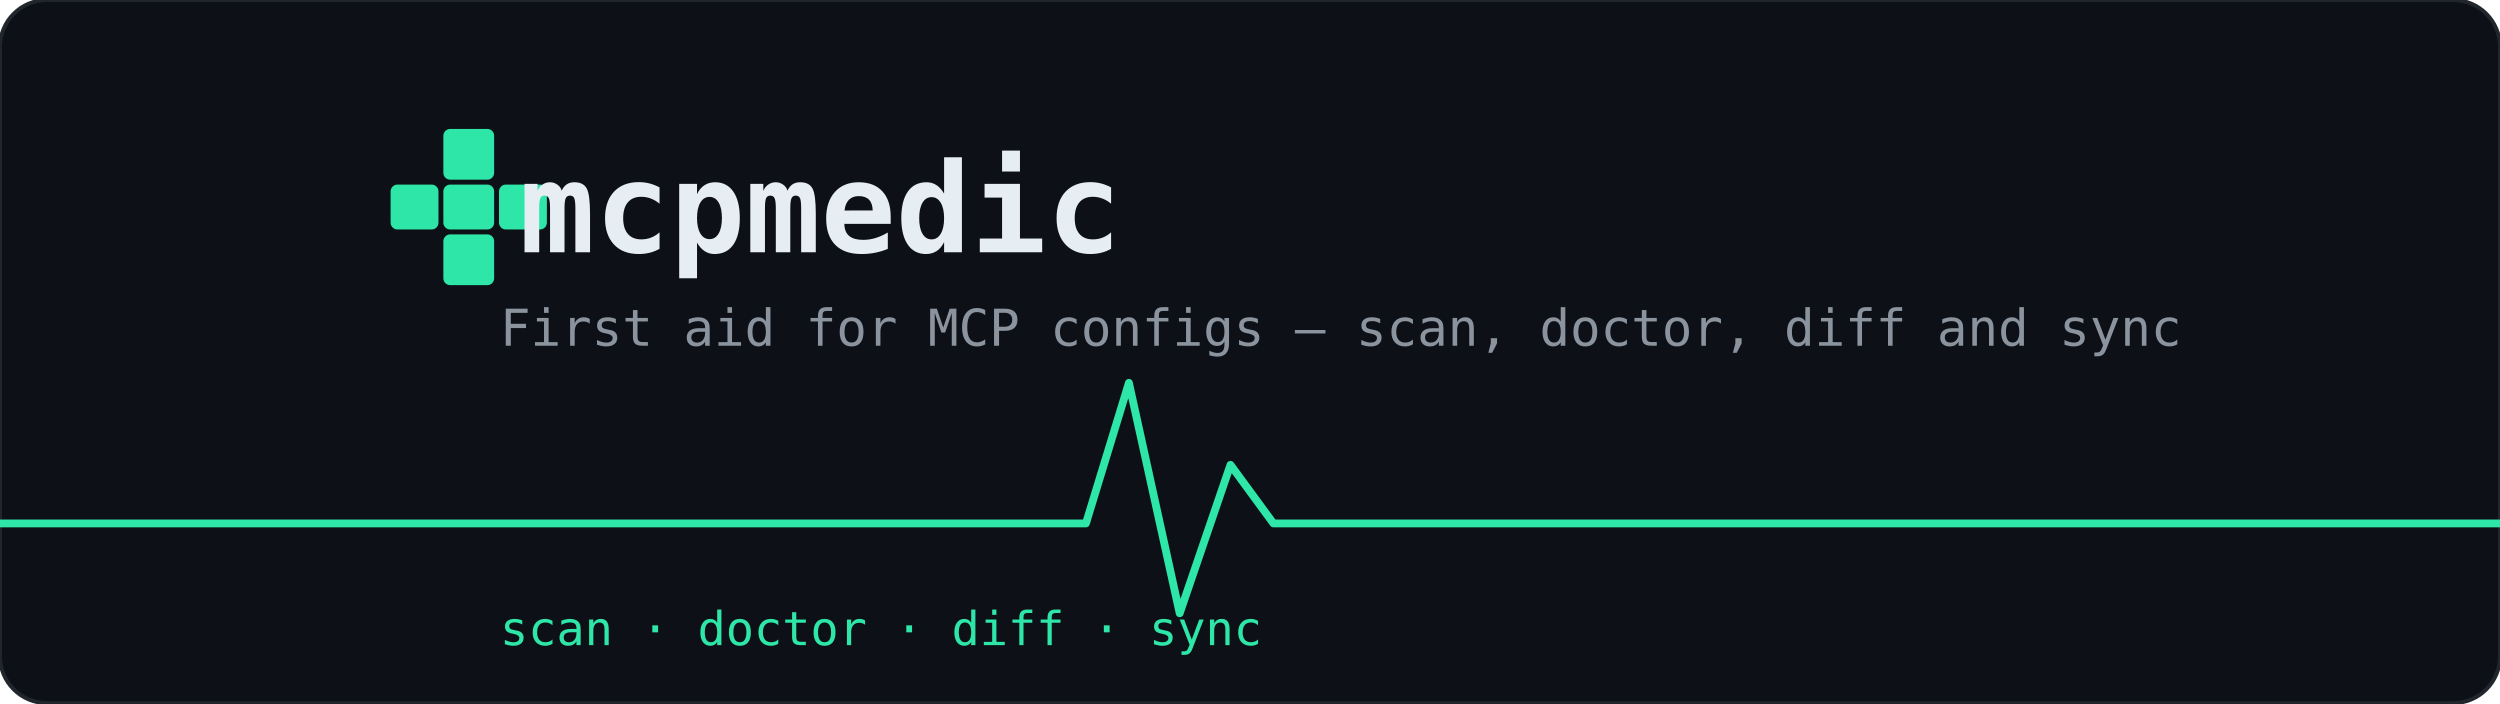
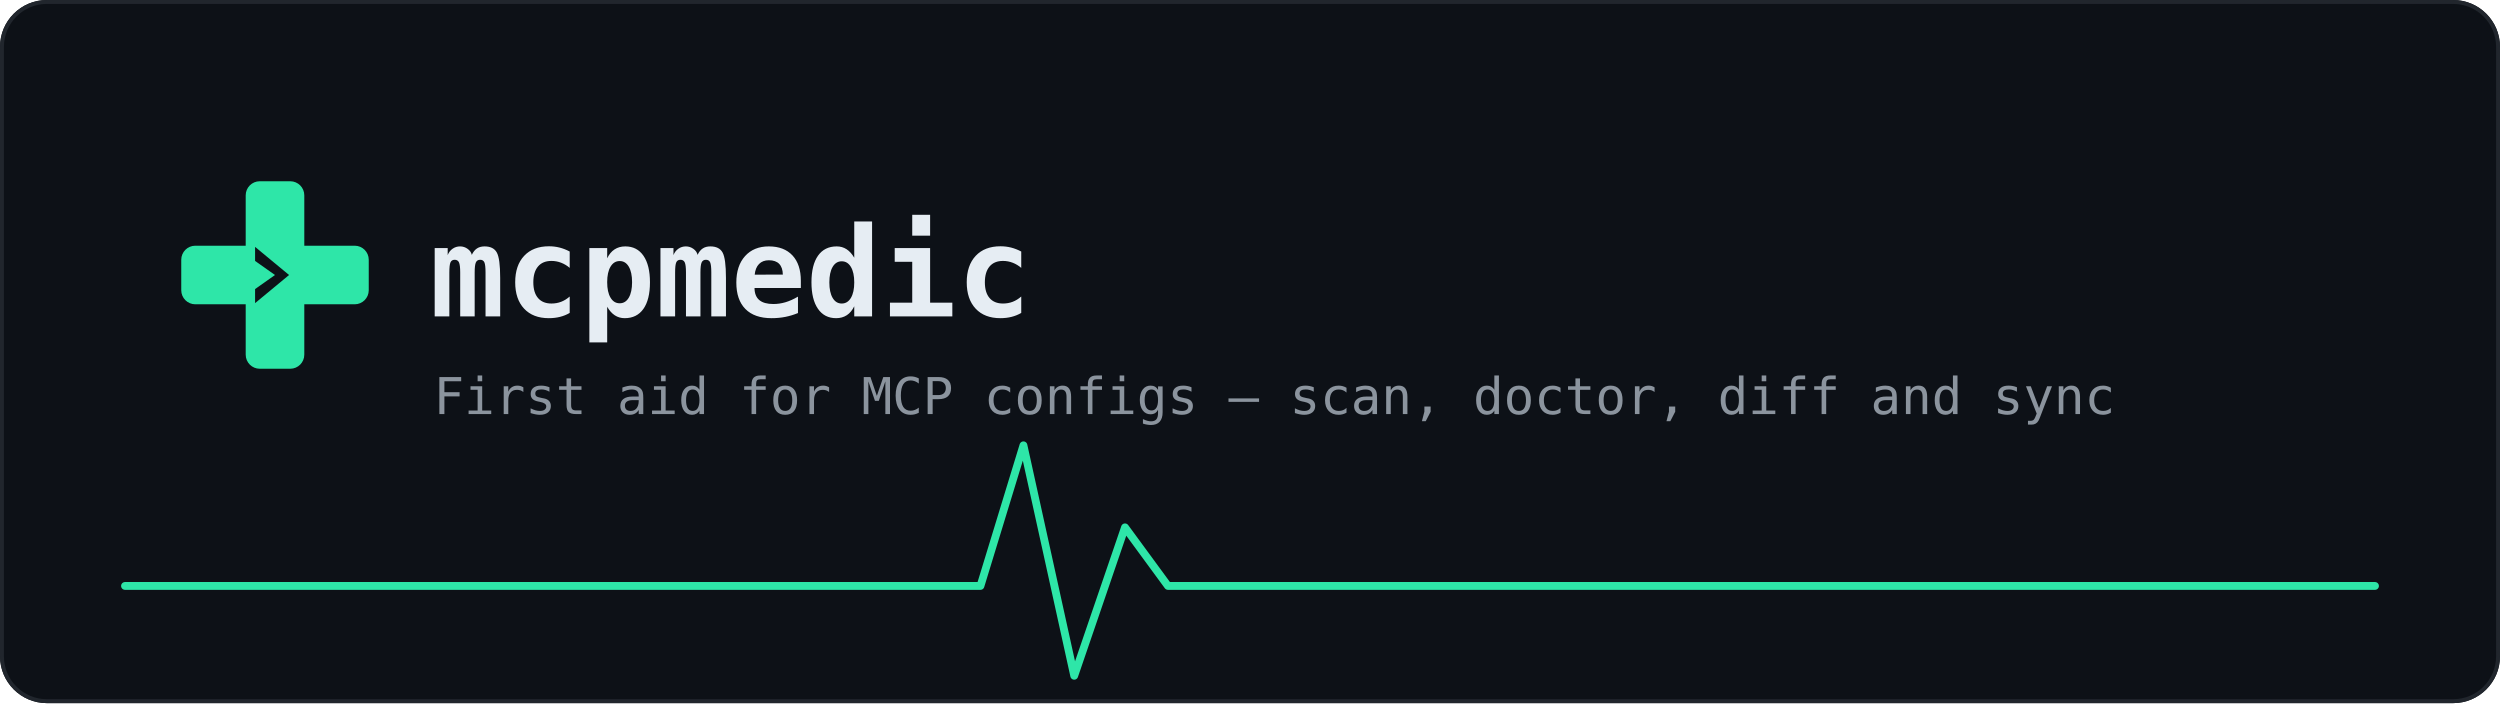
<svg xmlns="http://www.w3.org/2000/svg" width="1280" height="360" viewBox="0 0 1280 360" role="img" aria-label="mcpmedic — first aid for MCP configs">
  <rect width="1280" height="360" rx="24" fill="#0D1117" />
-   <rect width="1280" height="360" rx="24" fill="none" stroke="#21262D" stroke-width="2" />
-   <g fill="#2EE6A8" transform="translate(240 106) scale(0.25) translate(-256 -256)">
-     <rect x="204" y="96" width="104" height="104" rx="14" />
-     <rect x="96" y="210" width="98" height="92" rx="14" />
-     <rect x="204" y="210" width="104" height="92" rx="14" />
-     <rect x="318" y="210" width="98" height="92" rx="14" />
-     <rect x="204" y="312" width="104" height="104" rx="14" />
+   <rect x="1" y="1" width="1278" height="358" rx="23" fill="none" stroke="#21262D" stroke-width="2" />
+   <g transform="translate(64 64) scale(0.3)">
+     <rect x="206" y="96" width="100" height="320" rx="24" fill="#2EE6A8" />
+     <rect x="96" y="206" width="320" height="100" rx="24" fill="#2EE6A8" />
+     <path fill="#0D1117" d="M222 208 L280 256 L222 304 L222 280 L256 256 L222 232 Z" />
  </g>
-   <text x="266" y="107" font-family="'JetBrains Mono','Fira Mono',Menlo,Consolas,monospace" font-size="64" font-weight="700" fill="#E6EDF3" dominant-baseline="central">mcpmedic</text>
-   <text x="256" y="168" font-family="'JetBrains Mono','Fira Mono',Menlo,Consolas,monospace" font-size="26" fill="#8B949E" dominant-baseline="central">First aid for MCP configs — scan, doctor, diff and sync</text>
-   <polyline points="0,268 512,268 556,268 578,196 604,314 630,238 652,268 1280,268" fill="none" stroke="#2EE6A8" stroke-width="4" stroke-linejoin="round" stroke-linecap="round" />
-   <text x="256" y="322" font-family="'JetBrains Mono','Fira Mono',Menlo,Consolas,monospace" font-size="24" fill="#2EE6A8" dominant-baseline="central">scan · doctor · diff · sync</text>
+   <text x="220" y="162" font-family="iA Writer Duospace, Menlo, monospace" font-size="64" font-weight="700" fill="#E6EDF3">mcpmedic</text>
+   <text x="222" y="212" font-family="iA Writer Duospace, Menlo, monospace" font-size="26" fill="#8B949E">First aid for MCP configs — scan, doctor, diff and sync</text>
+   <polyline points="64,300 460,300 502,300 524,228 550,346 576,270 598,300 1216,300" fill="none" stroke="#2EE6A8" stroke-width="4" stroke-linejoin="round" stroke-linecap="round" />
</svg>
